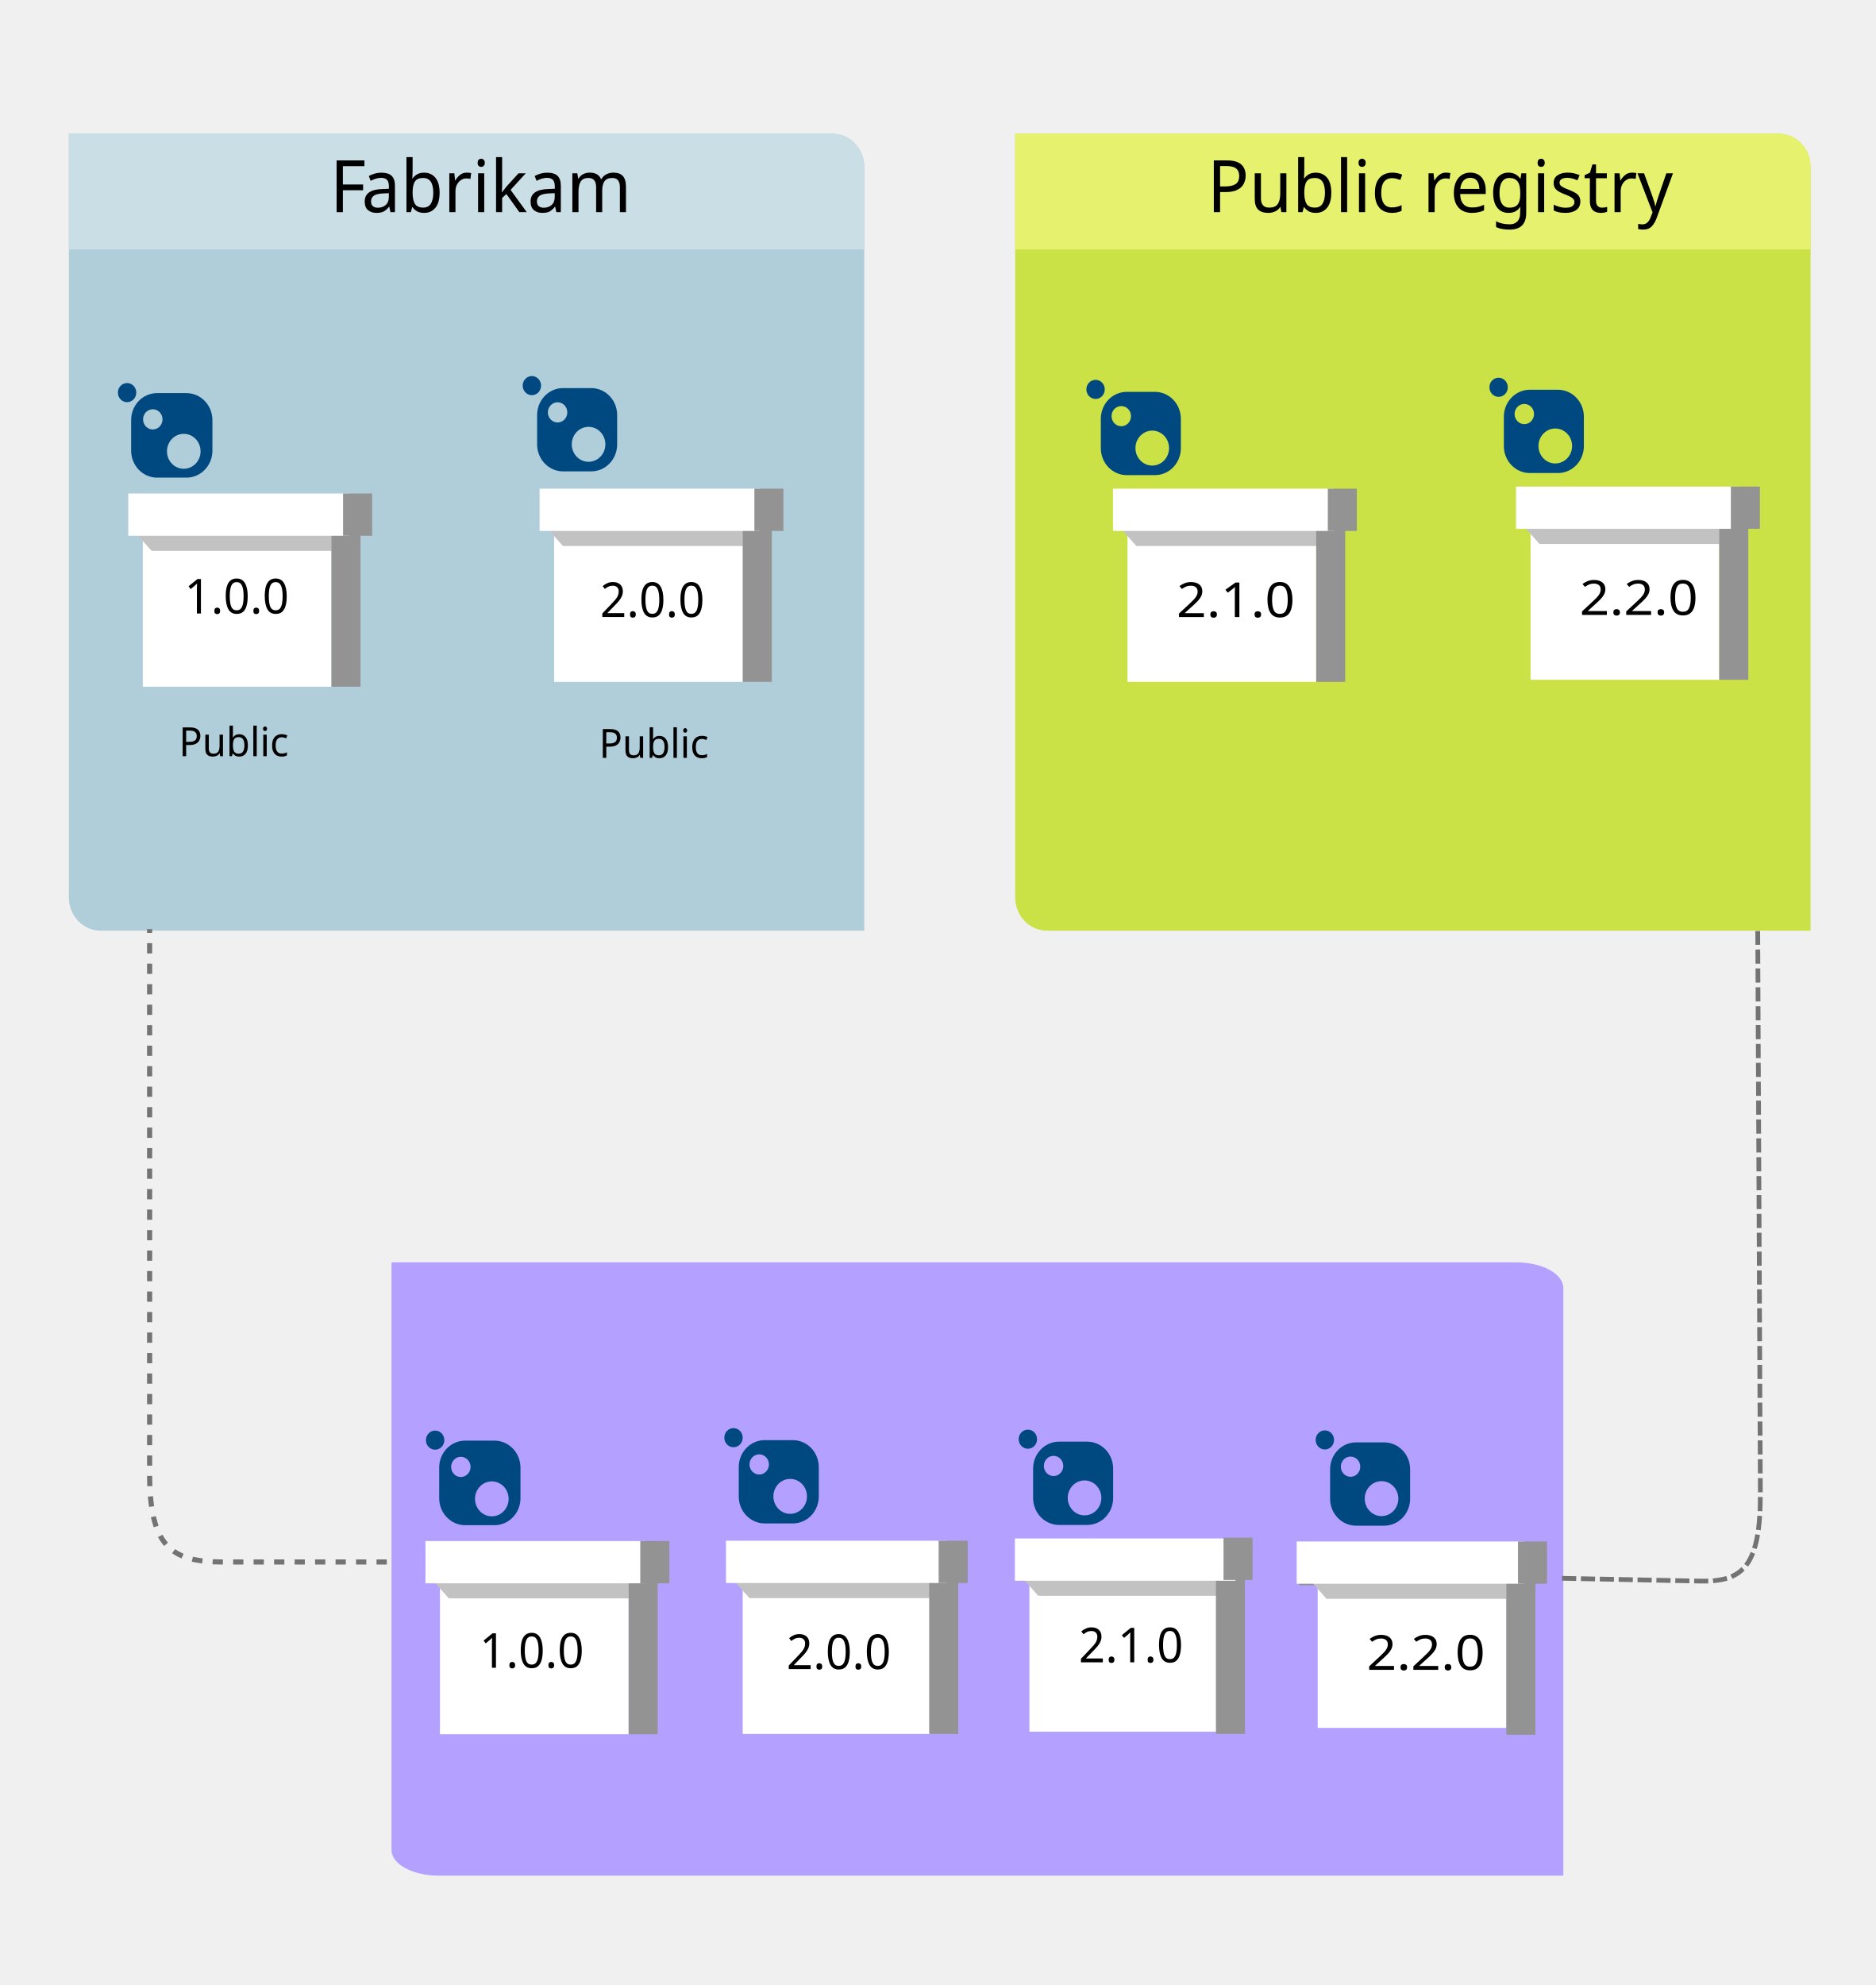
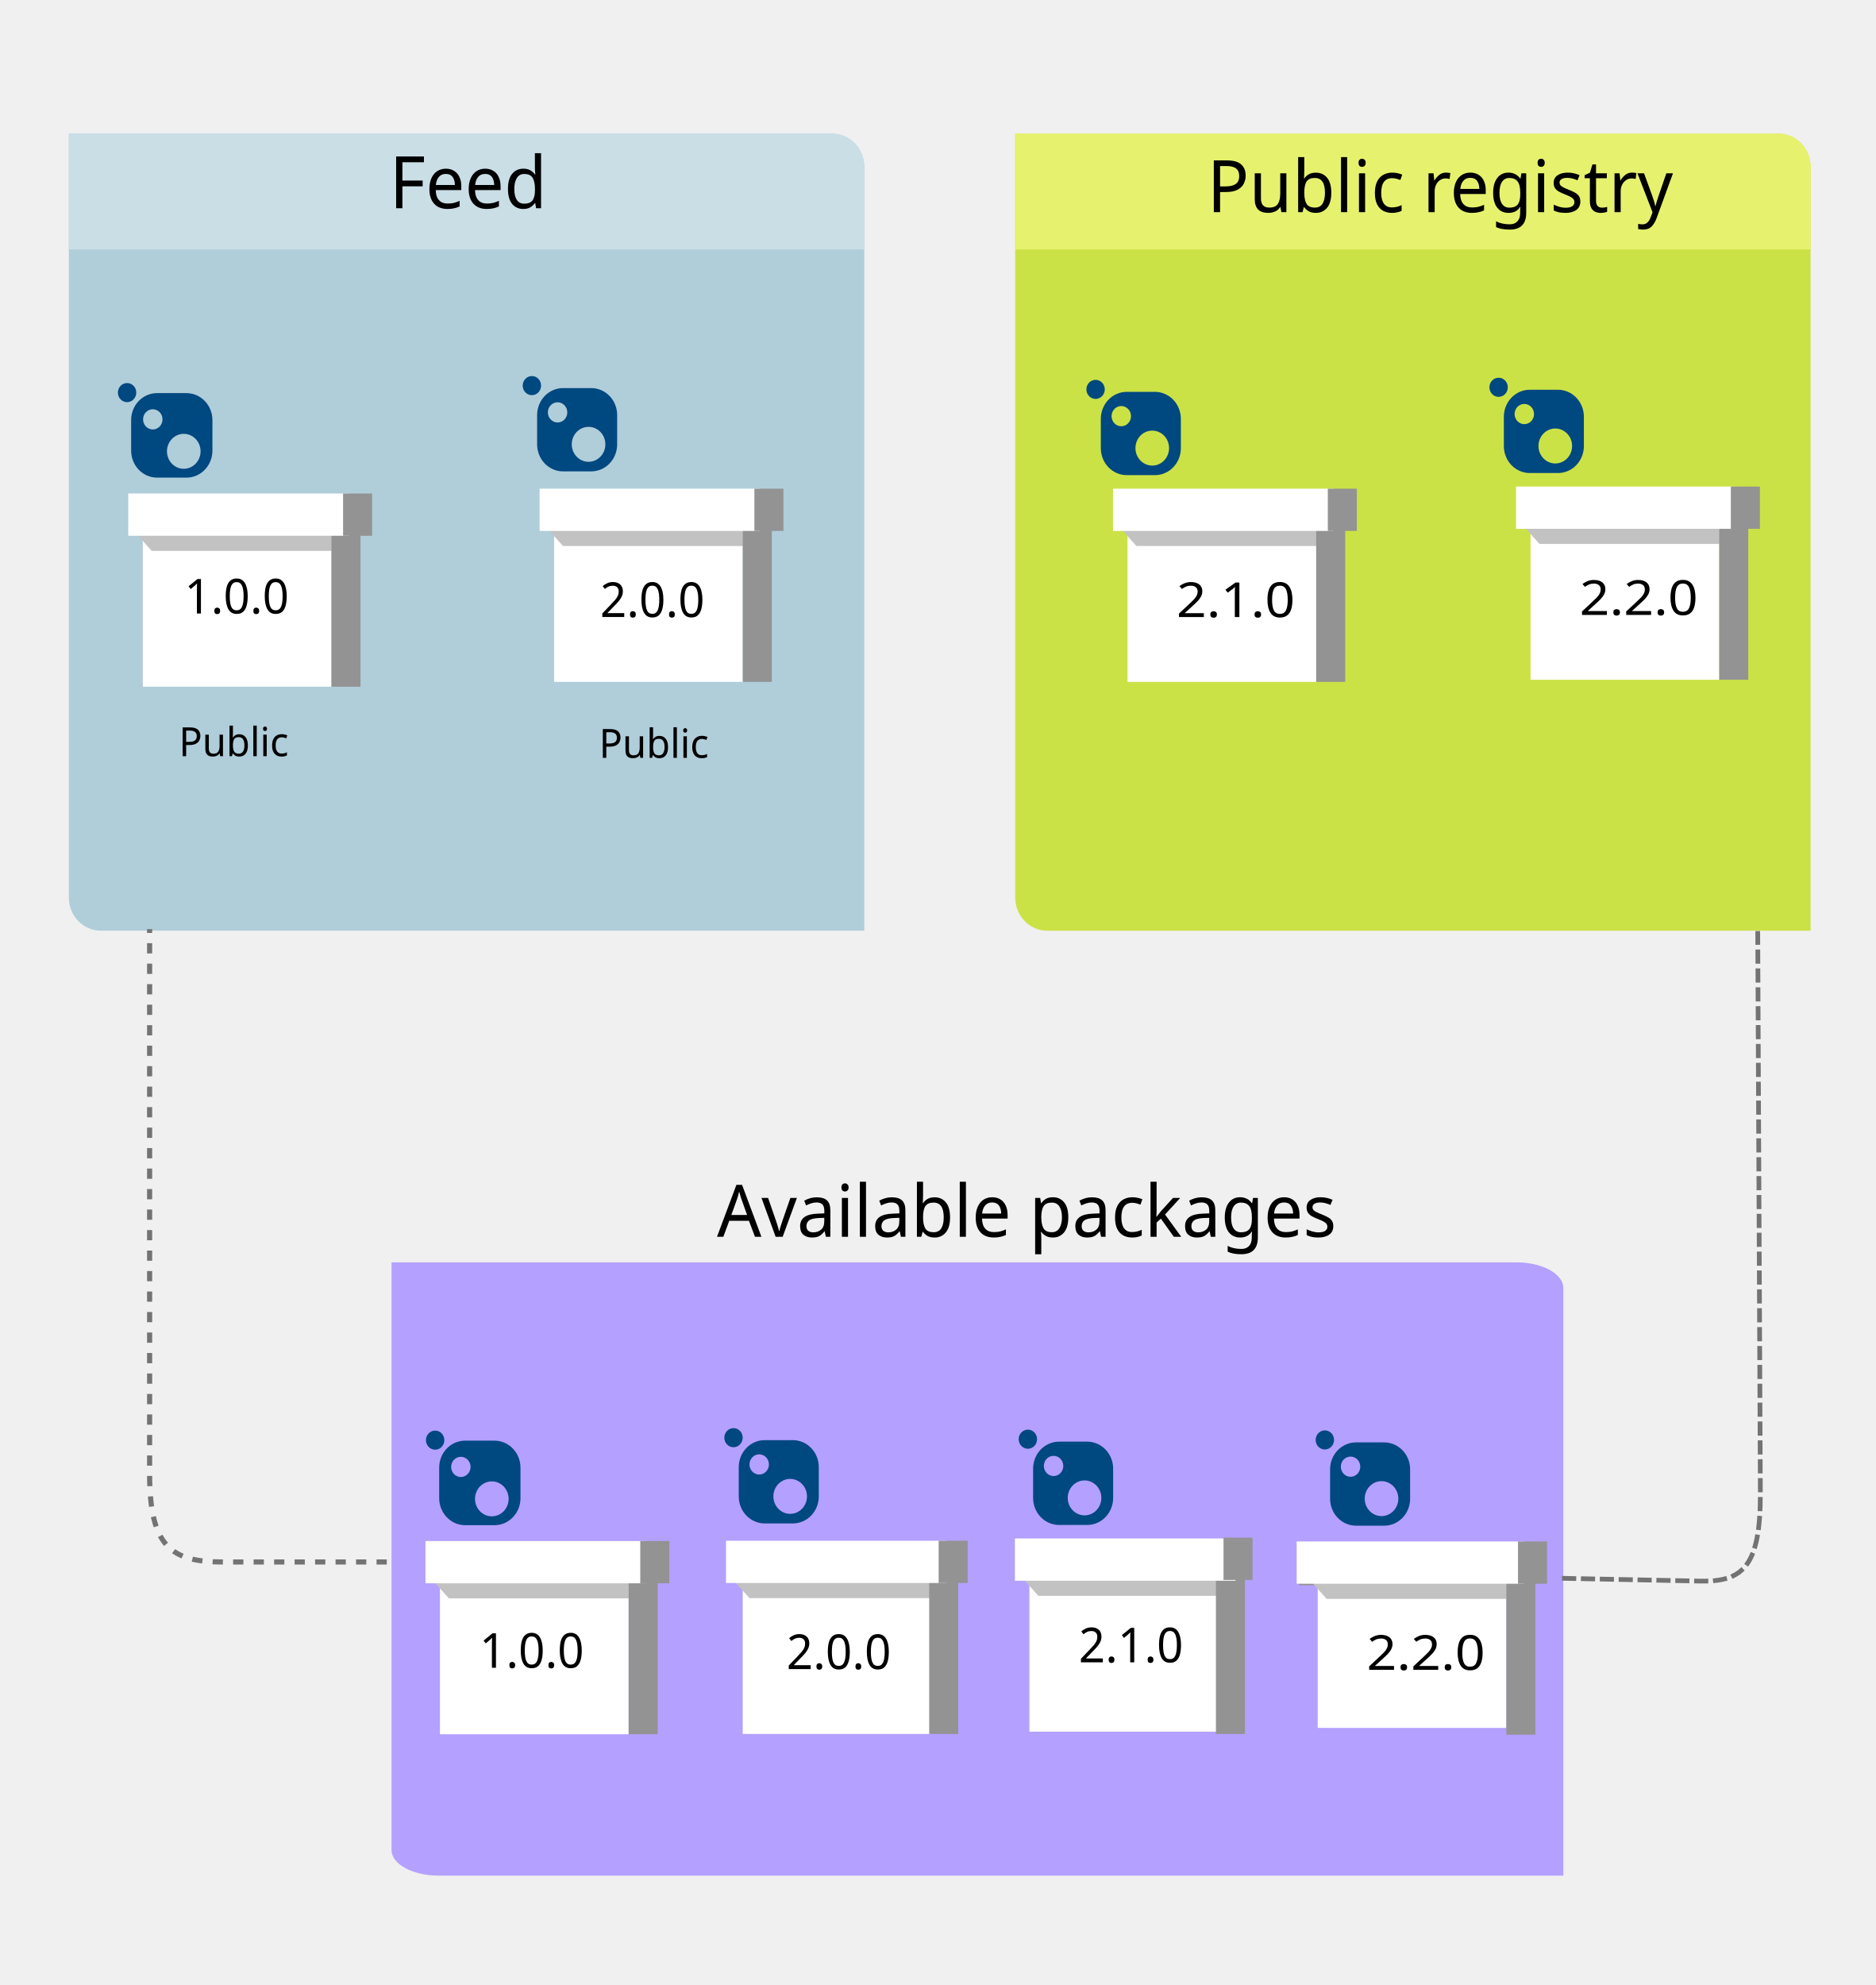
<svg xmlns="http://www.w3.org/2000/svg" xmlns:ns1="http://www.openswatchbook.org/uri/2009/osb" viewBox="0 0 463 490" version="1.1" id="svg5370" width="463" height="490">
  <defs id="defs5374">
    <linearGradient id="linearGradient13520" ns1:paint="solid">
      <stop style="stop-color:#f80000;stop-opacity:1;" offset="0" id="stop13518" />
    </linearGradient>
    <marker style="overflow:visible" id="marker7231" refX="0" refY="0" orient="auto">
      <path transform="matrix(-0.8,0,0,-0.8,-10,0)" style="fill:#000000;fill-opacity:1;fill-rule:evenodd;stroke:#000000;stroke-width:1pt;stroke-opacity:1" d="M 0,0 5,-5 -12.5,0 5,5 Z" id="path7229" />
    </marker>
    <marker style="overflow:visible" id="marker7013" refX="0" refY="0" orient="auto">
      <path transform="matrix(0.4,0,0,0.4,2.96,0.4)" style="fill:#000000;fill-opacity:1;fill-rule:evenodd;stroke:#000000;stroke-width:1pt;stroke-opacity:1" d="m -2.5,-1 c 0,2.76 -2.24,5 -5,5 -2.76,0 -5,-2.24 -5,-5 0,-2.76 2.24,-5 5,-5 2.76,0 5,2.24 5,5 z" id="path7011" />
    </marker>
    <marker style="overflow:visible" id="DotS" refX="0" refY="0" orient="auto">
      <path transform="matrix(0.2,0,0,0.2,1.48,0.2)" style="fill:#000000;fill-opacity:1;fill-rule:evenodd;stroke:#000000;stroke-width:1pt;stroke-opacity:1" d="m -2.5,-1 c 0,2.76 -2.24,5 -5,5 -2.76,0 -5,-2.24 -5,-5 0,-2.76 2.24,-5 5,-5 2.76,0 5,2.24 5,5 z" id="path6500" />
    </marker>
    <marker style="overflow:visible" id="DotM-6" refX="0" refY="0" orient="auto">
      <path transform="matrix(0.4,0,0,0.4,2.96,0.4)" style="fill:#000000;fill-opacity:1;fill-rule:evenodd;stroke:#000000;stroke-width:1pt;stroke-opacity:1" d="m -2.5,-1 c 0,2.76 -2.24,5 -5,5 -2.76,0 -5,-2.24 -5,-5 0,-2.76 2.24,-5 5,-5 2.76,0 5,2.24 5,5 z" id="path6497-2" />
    </marker>
    <marker style="overflow:visible" id="Arrow1Lend-1" refX="0" refY="0" orient="auto">
      <path transform="matrix(-0.8,0,0,-0.8,-10,0)" style="fill:#000000;fill-opacity:1;fill-rule:evenodd;stroke:#000000;stroke-width:1pt;stroke-opacity:1" d="M 0,0 5,-5 -12.5,0 5,5 Z" id="path6436-7" />
    </marker>
  </defs>
  <path d="M 250.633,33 H 439.117 A 7.883,8.198 0 0 1 447,41.198 V 229.742 H 258.517 a 7.883,8.198 0 0 1 -7.883,-8.198 z" fill="#cbe247" id="path4566" style="stroke-width:0.731" />
  <path d="m 17,33 h 188.483 a 7.883,8.198 0 0 1 7.883,8.198 V 229.742 H 24.883 A 7.883,8.198 0 0 1 17,221.544 Z" fill="#b0cdda" id="path4568" style="stroke-width:0.731" />
  <path d="M 213.367,61.567 V 41.198 A 7.883,8.198 0 0 0 205.483,33 H 17 v 28.567 z" fill="#cadee6" id="path4570" style="stroke-width:0.731" />
  <path d="M 447,61.567 V 41.198 A 7.883,8.198 0 0 0 439.117,33 H 250.633 v 28.567 z" fill="#e6f26d" id="path4572" style="stroke-width:0.731" />
-   <text transform="scale(0.9806461,1.019736)" font-size="17.54px" font-family="SegoeUI, 'Segoe UI'" id="text4578" x="83.04" y="51.362" style="stroke-width:0.731">
-     <tspan letter-spacing="-0.034em" id="tspan4574" style="stroke-width:0.619">F</tspan>
-     <tspan x="91.004" y="51.362" id="tspan4576" style="stroke-width:0.731">abrikam</tspan>
-   </text>
  <text font-size="24" font-family="SegoeUI, Segoe UI" id="text4580" style="font-style:normal;font-variant:normal;font-weight:normal;font-stretch:normal;font-size:17.54px;font-family:SegoeUI, 'Segoe UI';-inkscape-font-specification:'SegoeUI, Segoe UI, Normal';font-variant-ligatures:normal;font-variant-caps:normal;font-variant-numeric:normal;font-variant-east-asian:normal;stroke-width:0.731" x="303.877" y="51.362" transform="scale(0.9806461,1.019736)">
    <tspan id="tspan5482" x="303.877" y="51.362" style="stroke-width:0.731">Public registry</tspan>
  </text>
  <path d="M 96.661,311.612 H 374.338 a 11.614,6.332 0 0 1 11.614,6.332 V 463 H 108.275 a 11.614,6.332 0 0 1 -11.614,-6.332 z" fill="#b4a0ff" id="path4600" style="stroke-width:0.78" />
  <path d="m 188.796,355.501 a 6.401,6.656 0 0 0 -6.413,6.674 v 7.212 a 6.401,6.656 0 0 0 6.413,6.674 h 6.932 a 6.402,6.657 0 0 0 6.414,-6.674 v -7.212 a 6.402,6.657 0 0 0 -6.414,-6.674 z m -1.362,3.503 a 2.399,2.494 0 0 1 0,4.988 v 0 a 2.399,2.494 0 0 1 0,-4.988 z m 7.645,6.066 a 4.149,4.314 0 1 1 -4.147,4.314 4.148,4.313 0 0 1 4.147,-4.314 z M 181.088,352.534 a 2.269,2.359 0 1 1 -2.268,2.359 2.268,2.359 0 0 1 2.268,-2.359 z" fill="#004880" id="path4820" style="stroke-width:0.731" />
  <rect x="187.567" y="179.066" width="0" height="0" fill="#447995" id="rect4872" style="stroke-width:0.731" />
  <path d="m 261.468,355.875 a 6.401,6.656 0 0 0 -6.413,6.674 v 7.212 a 6.401,6.656 0 0 0 6.413,6.674 h 6.932 a 6.402,6.657 0 0 0 6.414,-6.674 v -7.212 a 6.402,6.657 0 0 0 -6.414,-6.674 z m -1.362,3.503 a 2.399,2.494 0 0 1 0,4.988 v 0 a 2.399,2.494 0 0 1 0,-4.988 z m 7.645,6.066 a 4.149,4.314 0 1 1 -4.147,4.314 4.148,4.313 0 0 1 4.147,-4.314 z M 253.76,352.908 a 2.269,2.359 0 1 1 -2.268,2.359 2.268,2.359 0 0 1 2.268,-2.359 z" fill="#004880" id="path5178" style="stroke-width:0.731" />
  <rect x="183.356" y="386.294" width="46.583" height="41.733" fill="#ffffff" id="rect4584-5" style="stroke-width:0.731" />
  <polygon points="123,130 54.499,130 60.069,136 123,136 " fill="#c2c2c2" id="polygon4586-2" transform="matrix(0.7166667,0,0,0.745234,141.9698,293.1393)" />
  <rect x="229.403" y="386.294" width="7.167" height="41.733" fill="#939393" id="rect4588-9" style="stroke-width:0.731" />
  <rect x="179.236" y="380.332" width="54.467" height="10.433" fill="#ffffff" id="rect4590-5" style="stroke-width:0.731" />
  <rect x="231.734" y="380.332" width="7.167" height="10.433" fill="#939393" id="rect4592-7" style="stroke-width:0.731" />
  <rect x="254.139" y="385.736" width="46.583" height="41.733" fill="#ffffff" id="rect4584-5-8" style="stroke-width:0.731" />
  <polygon points="123,130 54.499,130 60.069,136 123,136 " fill="#c2c2c2" id="polygon4586-2-8" transform="matrix(0.7166667,0,0,0.745234,213.2891,292.5817)" />
  <rect x="300.186" y="388.524" width="7.167" height="39.503" fill="#939393" id="rect4588-9-4" style="stroke-width:0.711" />
  <rect x="250.556" y="379.774" width="54.467" height="10.433" fill="#ffffff" id="rect4590-5-7" style="stroke-width:0.731" />
  <rect x="320.749" y="380.889" width="7.167" height="10.433" fill="#939393" id="rect4592-7-7" style="stroke-width:0.731" />
  <text font-size="16px" font-family="SegoeUI, 'Segoe UI'" id="text5176" x="271.566" y="402.406" style="font-style:normal;font-variant:normal;font-weight:normal;font-stretch:normal;font-size:11.693px;font-family:SegoeUI, 'Segoe UI';-inkscape-font-specification:'SegoeUI, Segoe UI, Normal';font-variant-ligatures:normal;font-variant-caps:normal;font-variant-numeric:normal;font-variant-east-asian:normal;stroke-width:0.731" transform="scale(0.9806461,1.019736)">
    <tspan id="tspan13394" x="271.566" y="402.406" style="stroke-width:0.731">2.1.0</tspan>
  </text>
  <text font-size="16px" font-family="SegoeUI, 'Segoe UI'" id="text4644" x="198.006" y="404.041" style="font-style:normal;font-variant:normal;font-weight:normal;font-stretch:normal;font-size:11.693px;font-family:SegoeUI, 'Segoe UI';-inkscape-font-specification:'SegoeUI, Segoe UI, Normal';font-variant-ligatures:normal;font-variant-caps:normal;font-variant-numeric:normal;font-variant-east-asian:normal;stroke-width:0.731" transform="scale(0.9806461,1.019736)">
    <tspan id="tspan13392" x="198.006" y="404.041" style="stroke-width:0.731">2.0.0</tspan>
  </text>
  <path d="m 108.43,362.27 v 7.553 a 6.414,6.67 0 0 0 6.414,6.67 h 7.238 a 6.414,6.67 0 0 0 6.414,-6.67 v -7.523 a 6.418,6.674 0 0 0 -6.418,-6.674 h -7.235 a 6.391,6.645 0 0 0 -6.414,6.644 z m 5.345,-2.657 a 2.399,2.494 0 0 1 0,4.989 v 0 a 2.399,2.494 0 0 1 0,-4.989 z m 7.645,6.067 a 4.149,4.314 0 1 1 -4.147,4.314 4.148,4.313 0 0 1 4.147,-4.314 z m -13.993,-12.538 a 2.269,2.359 0 1 1 -2.268,2.359 2.268,2.358 0 0 1 2.268,-2.359 z" fill="#004880" id="path4598" style="stroke-width:0.731" />
  <rect x="108.62" y="386.369" width="46.583" height="41.733" fill="#ffffff" id="rect4584" style="stroke-width:0.731" />
  <polygon points="60.069,136 123,136 123,130 54.499,130 " fill="#c2c2c2" id="polygon4586" transform="matrix(0.7166667,0,0,0.745234,67.77036,293.2147)" />
  <rect x="155.204" y="386.369" width="7.167" height="41.733" fill="#939393" id="rect4588" style="stroke-width:0.731" />
  <rect x="105.037" y="380.407" width="54.467" height="10.433" fill="#ffffff" id="rect4590" style="stroke-width:0.731" />
  <rect x="158.07" y="380.407" width="7.167" height="10.433" fill="#939393" id="rect4592" style="stroke-width:0.731" />
  <text font-size="16px" font-family="SegoeUI, 'Segoe UI'" id="text4596" x="120.704" y="403.728" style="font-style:normal;font-variant:normal;font-weight:normal;font-stretch:normal;font-size:11.693px;font-family:SegoeUI, 'Segoe UI';-inkscape-font-specification:'SegoeUI, Segoe UI, Normal';font-variant-ligatures:normal;font-variant-caps:normal;font-variant-numeric:normal;font-variant-east-asian:normal;stroke-width:0.731" transform="scale(0.9806461,1.019736)">
    <tspan id="tspan13390" x="120.704" y="403.728" style="stroke-width:0.731">1.0.0</tspan>
  </text>
  <path d="m 139.019,95.799 a 6.401,6.656 0 0 0 -6.413,6.674 v 7.212 a 6.401,6.656 0 0 0 6.413,6.674 h 6.932 a 6.402,6.657 0 0 0 6.414,-6.674 v -7.212 a 6.402,6.657 0 0 0 -6.414,-6.674 z m -1.362,3.503 a 2.399,2.494 0 0 1 0,4.988 v 0 a 2.399,2.494 0 0 1 0,-4.988 z m 7.645,6.066 a 4.149,4.314 0 1 1 -4.147,4.314 4.148,4.313 0 0 1 4.147,-4.314 z M 131.311,92.832 a 2.269,2.359 0 1 1 -2.268,2.359 2.268,2.359 0 0 1 2.268,-2.359 z" fill="#004880" id="path4820-0" style="stroke-width:0.731" />
  <path d="m 278.184,96.73 a 6.401,6.656 0 0 0 -6.413,6.674 v 7.212 a 6.401,6.656 0 0 0 6.413,6.674 h 6.932 a 6.402,6.657 0 0 0 6.414,-6.674 v -7.212 a 6.402,6.657 0 0 0 -6.414,-6.674 z m -1.362,3.503 a 2.399,2.494 0 0 1 0,4.988 v 0 a 2.399,2.494 0 0 1 0,-4.988 z m 7.645,6.066 a 4.149,4.314 0 1 1 -4.147,4.314 4.148,4.313 0 0 1 4.147,-4.314 z M 270.476,93.763 a 2.269,2.359 0 1 1 -2.268,2.359 2.268,2.359 0 0 1 2.268,-2.359 z" fill="#004880" id="path5178-0" style="stroke-width:0.731" />
  <rect x="136.796" y="126.591" width="46.583" height="41.733" fill="#ffffff" id="rect4584-5-2" style="stroke-width:0.731" />
  <polygon points="123,130 54.499,130 60.069,136 123,136 " fill="#c2c2c2" id="polygon4586-2-1" transform="matrix(0.7166667,0,0,0.745234,95.94641,33.43704)" />
  <rect x="183.38" y="126.591" width="7.167" height="41.733" fill="#939393" id="rect4588-9-3" style="stroke-width:0.731" />
  <rect x="133.213" y="120.629" width="54.467" height="10.433" fill="#ffffff" id="rect4590-5-9" style="stroke-width:0.731" />
  <rect x="186.246" y="120.629" width="7.167" height="10.433" fill="#939393" id="rect4592-7-1" style="stroke-width:0.731" />
  <rect x="278.363" y="126.591" width="46.583" height="41.733" fill="#ffffff" id="rect4584-5-8-7" style="stroke-width:0.731" />
  <polygon points="60.069,136 123,136 123,130 54.499,130 " fill="#c2c2c2" id="polygon4586-2-8-1" transform="matrix(0.7166667,0,0,0.745234,237.5125,33.43705)" />
  <rect x="324.946" y="126.591" width="7.167" height="41.733" fill="#939393" id="rect4588-9-4-5" style="stroke-width:0.731" />
  <rect x="274.779" y="120.629" width="54.467" height="10.433" fill="#ffffff" id="rect4590-5-7-5" style="stroke-width:0.731" />
  <rect x="327.812" y="120.629" width="7.167" height="10.433" fill="#939393" id="rect4592-7-7-6" style="stroke-width:0.731" />
  <text font-size="16px" font-family="SegoeUI, 'Segoe UI'" id="text5176-0" x="278.278" y="158.982" style="font-style:normal;font-variant:normal;font-weight:normal;font-stretch:normal;font-size:12.445px;font-family:SegoeUI, 'Segoe UI';-inkscape-font-specification:'SegoeUI, Segoe UI, Normal';font-variant-ligatures:normal;font-variant-caps:normal;font-variant-numeric:normal;font-variant-east-asian:normal;stroke-width:0.778" transform="scale(1.043748,0.9580856)">
    <tspan id="tspan13384" x="278.278" y="158.982" style="stroke-width:0.778">2.1.0</tspan>
  </text>
  <text font-size="16px" font-family="SegoeUI, 'Segoe UI'" id="text4644-2" x="151.075" y="149.365" style="font-style:normal;font-variant:normal;font-weight:normal;font-stretch:normal;font-size:11.693px;font-family:SegoeUI, 'Segoe UI';-inkscape-font-specification:'SegoeUI, Segoe UI, Normal';font-variant-ligatures:normal;font-variant-caps:normal;font-variant-numeric:normal;font-variant-east-asian:normal;stroke-width:0.731" transform="scale(0.9806461,1.019736)">
    <tspan id="tspan13386" x="151.075" y="149.365" style="stroke-width:0.731">2.0.0</tspan>
  </text>
  <path d="m 32.377,103.683 v 7.553 a 6.414,6.67 0 0 0 6.414,6.67 h 7.238 a 6.414,6.67 0 0 0 6.414,-6.67 v -7.523 a 6.418,6.674 0 0 0 -6.418,-6.674 h -7.235 a 6.391,6.645 0 0 0 -6.414,6.644 z m 5.345,-2.657 a 2.399,2.494 0 0 1 0,4.989 v 0 a 2.399,2.494 0 0 1 0,-4.989 z m 7.645,6.067 a 4.149,4.314 0 1 1 -4.147,4.314 4.148,4.313 0 0 1 4.147,-4.314 z M 31.374,94.556 a 2.269,2.359 0 1 1 -2.268,2.359 2.268,2.358 0 0 1 2.268,-2.359 z" fill="#004880" id="path4598-4" style="stroke-width:0.731" />
  <rect x="35.249" y="127.782" width="46.583" height="41.733" fill="#ffffff" id="rect4584-9" style="stroke-width:0.731" />
  <polygon points="123,130 54.499,130 60.069,136 123,136 " fill="#c2c2c2" id="polygon4586-3" transform="matrix(0.7166667,0,0,0.745234,-5.601037,34.62767)" />
  <rect x="81.832" y="127.782" width="7.167" height="41.733" fill="#939393" id="rect4588-3" style="stroke-width:0.731" />
  <rect x="31.666" y="121.82" width="54.467" height="10.433" fill="#ffffff" id="rect4590-8" style="stroke-width:0.731" />
  <rect x="84.699" y="121.82" width="7.167" height="10.433" fill="#939393" id="rect4592-5" style="stroke-width:0.731" />
  <text font-size="16px" font-family="SegoeUI, 'Segoe UI'" id="text4596-1" x="46.431" y="148.506" style="font-style:normal;font-variant:normal;font-weight:normal;font-stretch:normal;font-size:11.693px;font-family:SegoeUI, 'Segoe UI';-inkscape-font-specification:'SegoeUI, Segoe UI, Normal';font-variant-ligatures:normal;font-variant-caps:normal;font-variant-numeric:normal;font-variant-east-asian:normal;stroke-width:0.731" transform="scale(0.9806461,1.019736)">
    <tspan id="tspan13388" x="46.431" y="148.506" style="stroke-width:0.731">1.0.0</tspan>
  </text>
  <path d="M 95.49,385.581 H 55.035 c -12.775,0 -18.098,-3.755 -18.098,-21.781 V 229.356" fill="none" stroke="#737373" stroke-miterlimit="10" stroke-width="1.265" stroke-dasharray="2.529, 2.529" id="path13122" />
  <path d="m 386.221,389.616 33.496,0.681 c 10.578,0.215 14.967,-3.546 14.881,-22.03 l -0.646,-137.858" fill="none" stroke="#737373" stroke-miterlimit="10" stroke-width="1.73" stroke-dasharray="3.461, 3.461" id="path13122-7" style="stroke-width:1.165;stroke-linecap:square;stroke-linejoin:round;stroke-miterlimit:10;stroke-dasharray:2.33, 2.33;stroke-dashoffset:0;paint-order:markers stroke fill" />
  <path d="m 377.685,96.21 a 6.401,6.656 0 0 0 -6.413,6.674 v 7.212 a 6.401,6.656 0 0 0 6.413,6.674 h 6.932 a 6.402,6.657 0 0 0 6.414,-6.674 v -7.212 a 6.402,6.657 0 0 0 -6.414,-6.674 z m -1.362,3.503 a 2.399,2.494 0 0 1 0,4.988 v 0 a 2.399,2.494 0 0 1 0,-4.988 z m 7.645,6.066 a 4.149,4.314 0 1 1 -4.147,4.314 4.148,4.313 0 0 1 4.147,-4.314 z M 369.977,93.243 a 2.269,2.359 0 1 1 -2.268,2.359 2.268,2.359 0 0 1 2.268,-2.359 z" fill="#004880" id="path5178-0-9" style="stroke-width:0.731" />
  <rect x="377.864" y="126.071" width="46.583" height="41.733" fill="#ffffff" id="rect4584-5-8-7-9" style="stroke-width:0.731" />
  <polygon points="60.069,136 123,136 123,130 54.499,130 " fill="#c2c2c2" id="polygon4586-2-8-1-6" transform="matrix(0.7166667,0,0,0.745234,337.0137,32.91714)" />
  <rect x="424.447" y="126.071" width="7.167" height="41.733" fill="#939393" id="rect4588-9-4-5-6" style="stroke-width:0.731" />
  <rect x="374.28" y="120.109" width="54.467" height="10.433" fill="#ffffff" id="rect4590-5-7-5-7" style="stroke-width:0.731" />
  <rect x="427.314" y="120.109" width="7.167" height="10.433" fill="#939393" id="rect4592-7-7-6-1" style="stroke-width:0.731" />
  <text font-size="16px" font-family="SegoeUI, 'Segoe UI'" id="text5176-0-8" x="373.609" y="158.439" style="font-style:normal;font-variant:normal;font-weight:normal;font-stretch:normal;font-size:12.445px;font-family:SegoeUI, 'Segoe UI';-inkscape-font-specification:'SegoeUI, Segoe UI, Normal';font-variant-ligatures:normal;font-variant-caps:normal;font-variant-numeric:normal;font-variant-east-asian:normal;stroke-width:0.778" transform="scale(1.043748,0.9580856)">
    <tspan id="tspan13444" x="373.609" y="158.439" style="stroke-width:0.778">2.2.0</tspan>
  </text>
  <path d="m 334.787,356.057 a 6.401,6.656 0 0 0 -6.413,6.674 v 7.212 a 6.401,6.656 0 0 0 6.413,6.674 h 6.932 a 6.402,6.657 0 0 0 6.414,-6.674 v -7.212 a 6.402,6.657 0 0 0 -6.414,-6.674 z m -1.362,3.503 a 2.399,2.494 0 0 1 0,4.988 v 0 a 2.399,2.494 0 0 1 0,-4.988 z m 7.645,6.066 a 4.149,4.314 0 1 1 -4.147,4.314 4.148,4.313 0 0 1 4.147,-4.314 z m -13.991,-12.536 a 2.269,2.359 0 1 1 -2.268,2.359 2.268,2.359 0 0 1 2.268,-2.359 z" fill="#004880" id="path5178-0-9-9" style="stroke-width:0.731" />
  <rect x="325.313" y="386.475" width="46.583" height="40.06" fill="#ffffff" id="rect4584-5-8-7-9-3" style="stroke-width:0.716" />
  <polygon points="123,136 123,130 54.499,130 60.069,136 " fill="#c2c2c2" id="polygon4586-2-8-1-6-4" transform="matrix(0.7166667,0,0,0.745234,284.4626,293.3212)" />
  <rect x="371.896" y="386.475" width="7.167" height="41.733" fill="#939393" id="rect4588-9-4-5-6-4" style="stroke-width:0.731" />
  <rect x="320.121" y="380.514" width="56.075" height="10.433" fill="#ffffff" id="rect4590-5-7-5-7-8" style="stroke-width:0.742" />
  <rect x="374.763" y="380.514" width="7.167" height="10.433" fill="#939393" id="rect4592-7-7-6-1-0" style="stroke-width:0.731" />
  <text font-size="16px" font-family="SegoeUI, 'Segoe UI'" id="text5176-0-8-4" x="323.26" y="430.236" style="font-style:normal;font-variant:normal;font-weight:normal;font-stretch:normal;font-size:12.445px;font-family:SegoeUI, 'Segoe UI';-inkscape-font-specification:'SegoeUI, Segoe UI, Normal';font-variant-ligatures:normal;font-variant-caps:normal;font-variant-numeric:normal;font-variant-east-asian:normal;stroke-width:0.778" transform="scale(1.043748,0.9580856)">
    <tspan id="tspan13444-0" x="323.26" y="430.236" style="stroke-width:0.778">2.2.0</tspan>
  </text>
  <rect x="302.061" y="379.578" width="7.167" height="10.433" fill="#939393" id="rect4592-7-7-6-1-0-0" style="stroke-width:0.731" />
  <text font-size="24px" font-family="SegoeUI, 'Segoe UI'" id="text4578-0" x="45.037" y="183.054" style="font-style:normal;font-variant:normal;font-weight:normal;font-stretch:normal;font-size:9.744px;font-family:SegoeUI, 'Segoe UI';-inkscape-font-specification:'SegoeUI, Segoe UI, Normal';font-variant-ligatures:normal;font-variant-caps:normal;font-variant-numeric:normal;font-variant-east-asian:normal;stroke-width:0.219;stroke-miterlimit:7;stroke-dasharray:none" transform="scale(0.9806461,1.019736)">
    <tspan id="tspan14148" x="45.037" y="183.054" style="stroke-width:0.219">Public</tspan>
  </text>
  <text font-size="24px" font-family="SegoeUI, 'Segoe UI'" id="text4578-0-8" x="150.81" y="183.45" style="font-style:normal;font-variant:normal;font-weight:normal;font-stretch:normal;font-size:9.744px;font-family:SegoeUI, 'Segoe UI';-inkscape-font-specification:'SegoeUI, Segoe UI, Normal';font-variant-ligatures:normal;font-variant-caps:normal;font-variant-numeric:normal;font-variant-east-asian:normal;stroke-width:0.219;stroke-miterlimit:7;stroke-dasharray:none" transform="scale(0.9806461,1.019736)">
    <tspan id="tspan14150" x="150.81" y="183.45" style="stroke-width:0.219">Public</tspan>
  </text>
+   <text transform="scale(0.9806461,1.019736)" font-size="17.54px" font-family="SegoeUI, 'Segoe UI'" id="text4578" x="98.027" y="50.414" style="font-style:normal;font-variant:normal;font-weight:normal;font-stretch:normal;font-size:17.54px;font-family:SegoeUI, 'Segoe UI';-inkscape-font-specification:'SegoeUI, Segoe UI, Normal';font-variant-ligatures:normal;font-variant-caps:normal;font-variant-numeric:normal;font-variant-east-asian:normal;stroke-width:0.731;stroke-miterlimit:4;stroke-dasharray:none">
+     <tspan id="tspan963" x="98.027" y="50.414">Feed</tspan>
+   </text>
+   <text transform="scale(0.9806461,1.019736)" font-size="17.54px" font-family="SegoeUI, 'Segoe UI'" id="text4578-3" x="180.504" y="299.397" style="font-style:normal;font-variant:normal;font-weight:normal;font-stretch:normal;font-size:17.54px;font-family:SegoeUI, 'Segoe UI';-inkscape-font-specification:'SegoeUI, Segoe UI, Normal';font-variant-ligatures:normal;font-variant-caps:normal;font-variant-numeric:normal;font-variant-east-asian:normal;stroke-width:0.731;stroke-miterlimit:4;stroke-dasharray:none">
+     <tspan id="tspan989" x="180.504" y="299.397">Available packages</tspan>
+   </text>
</svg>
